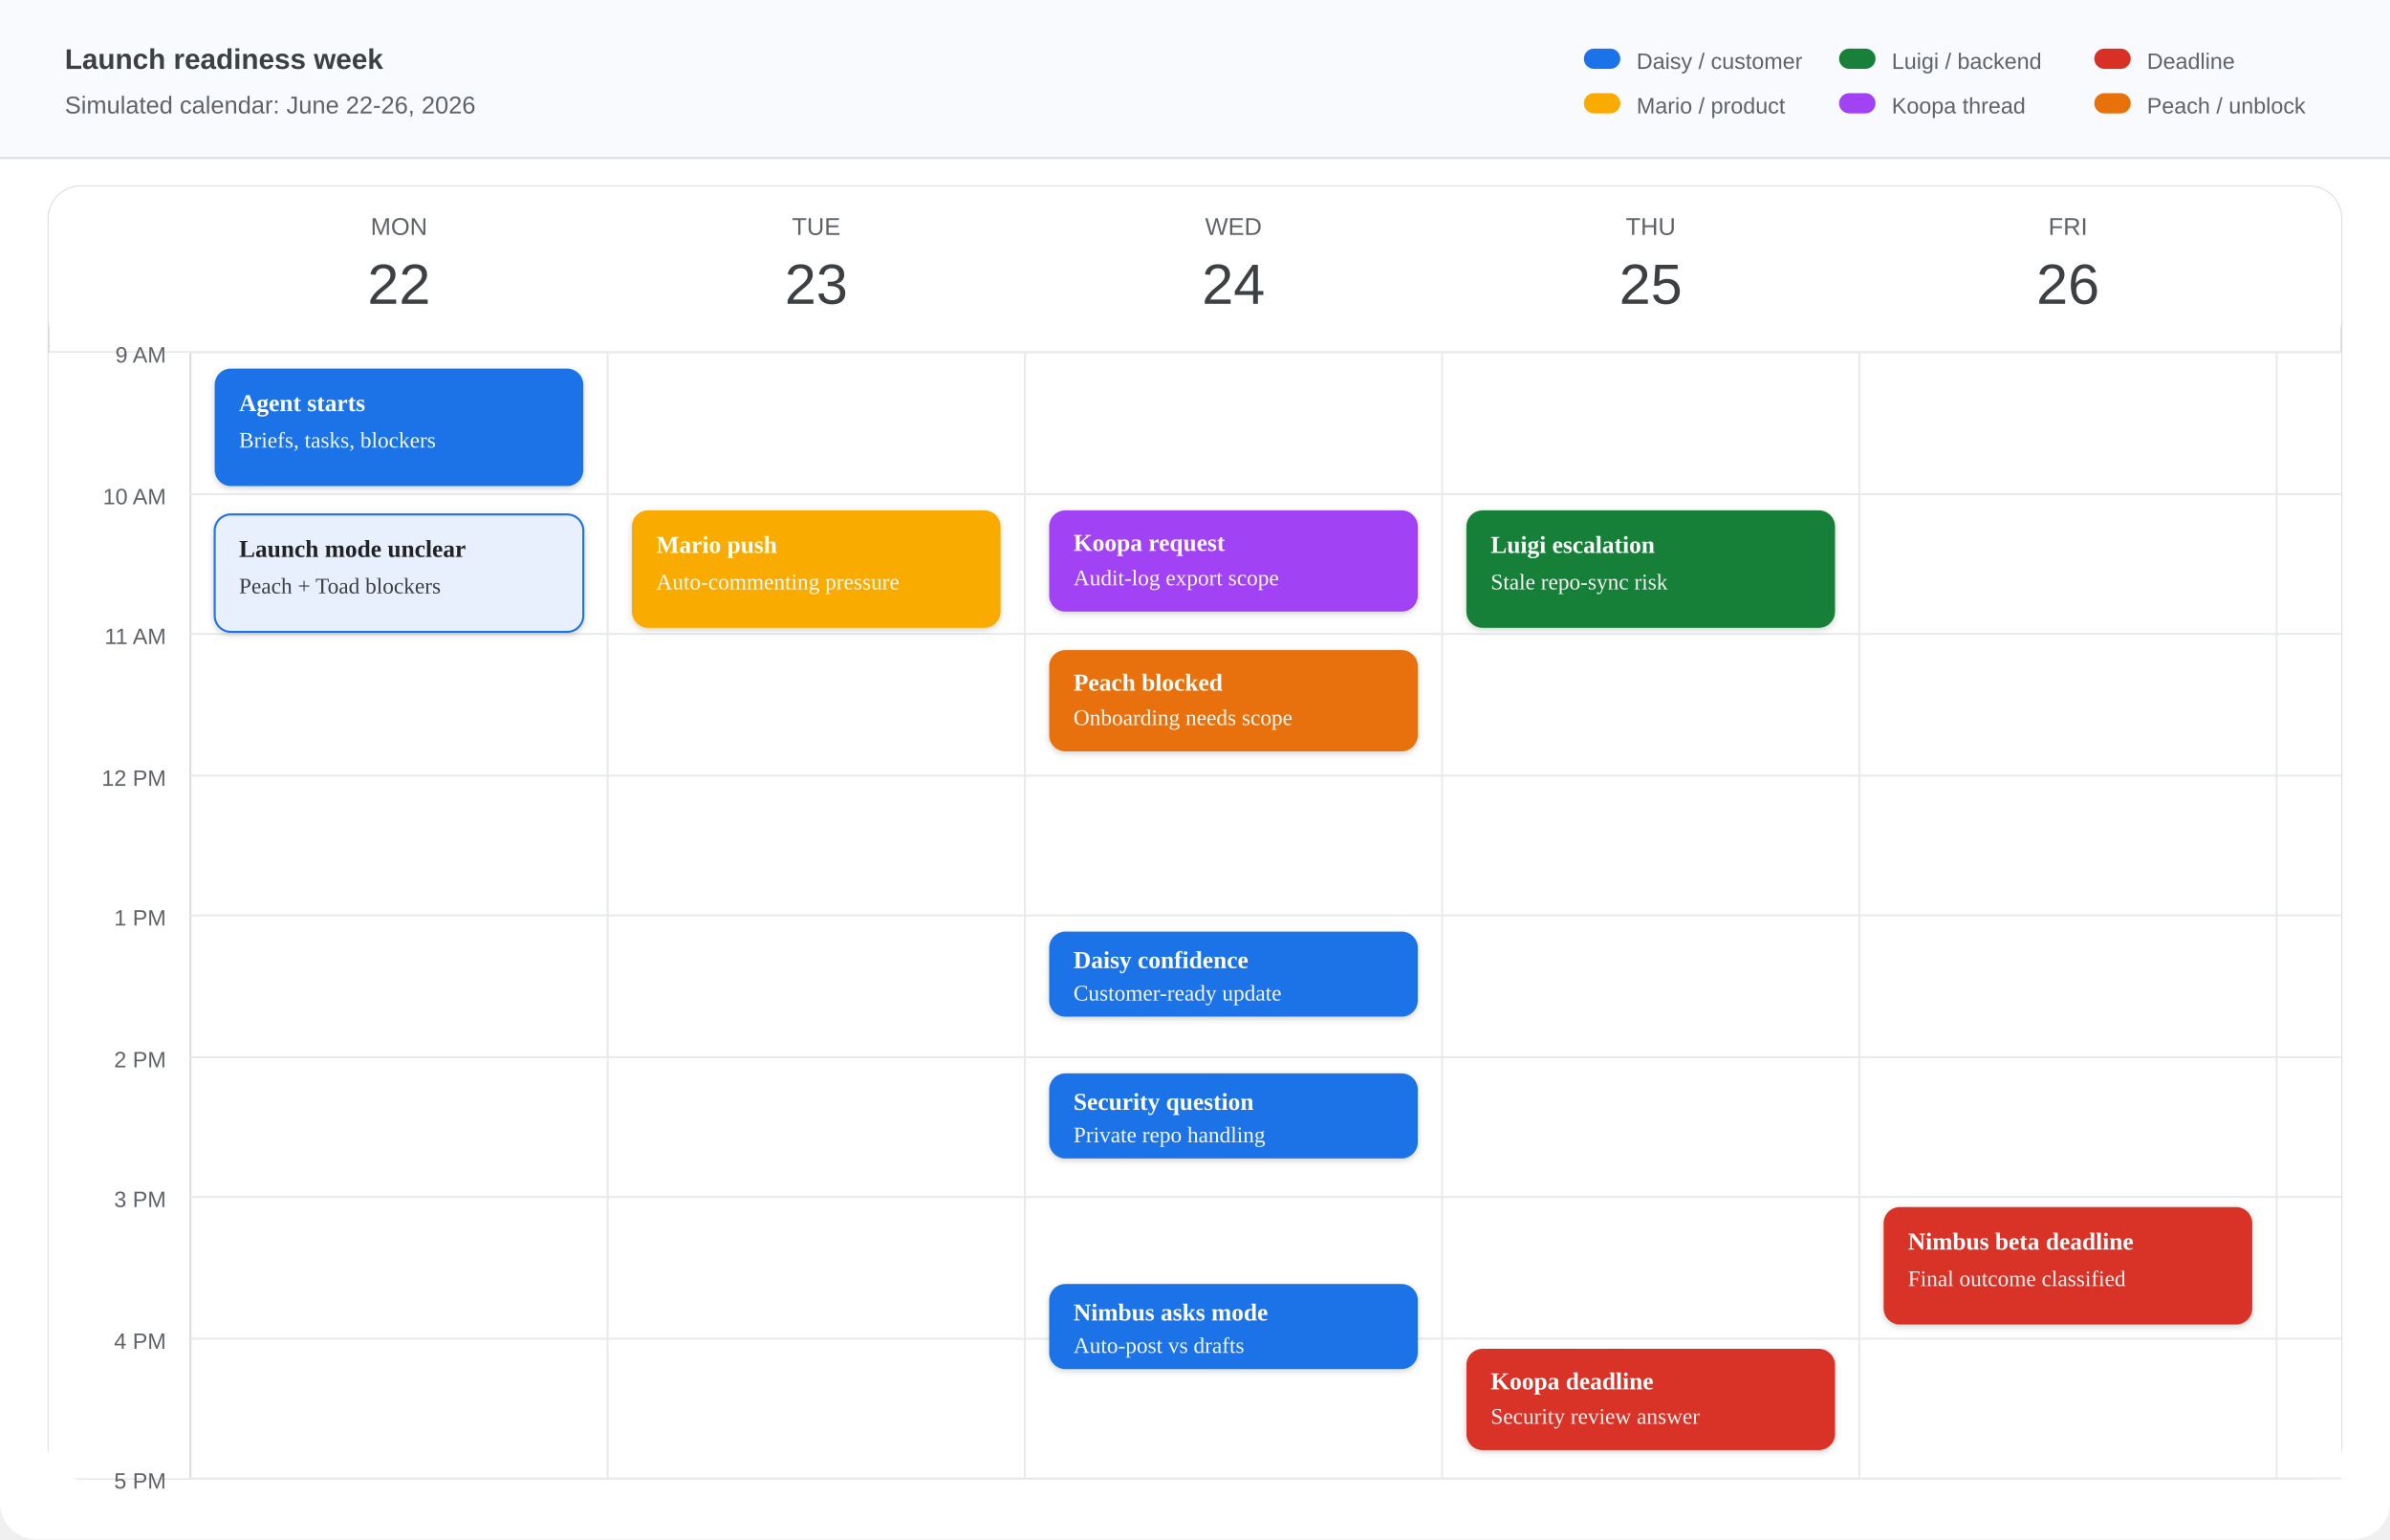
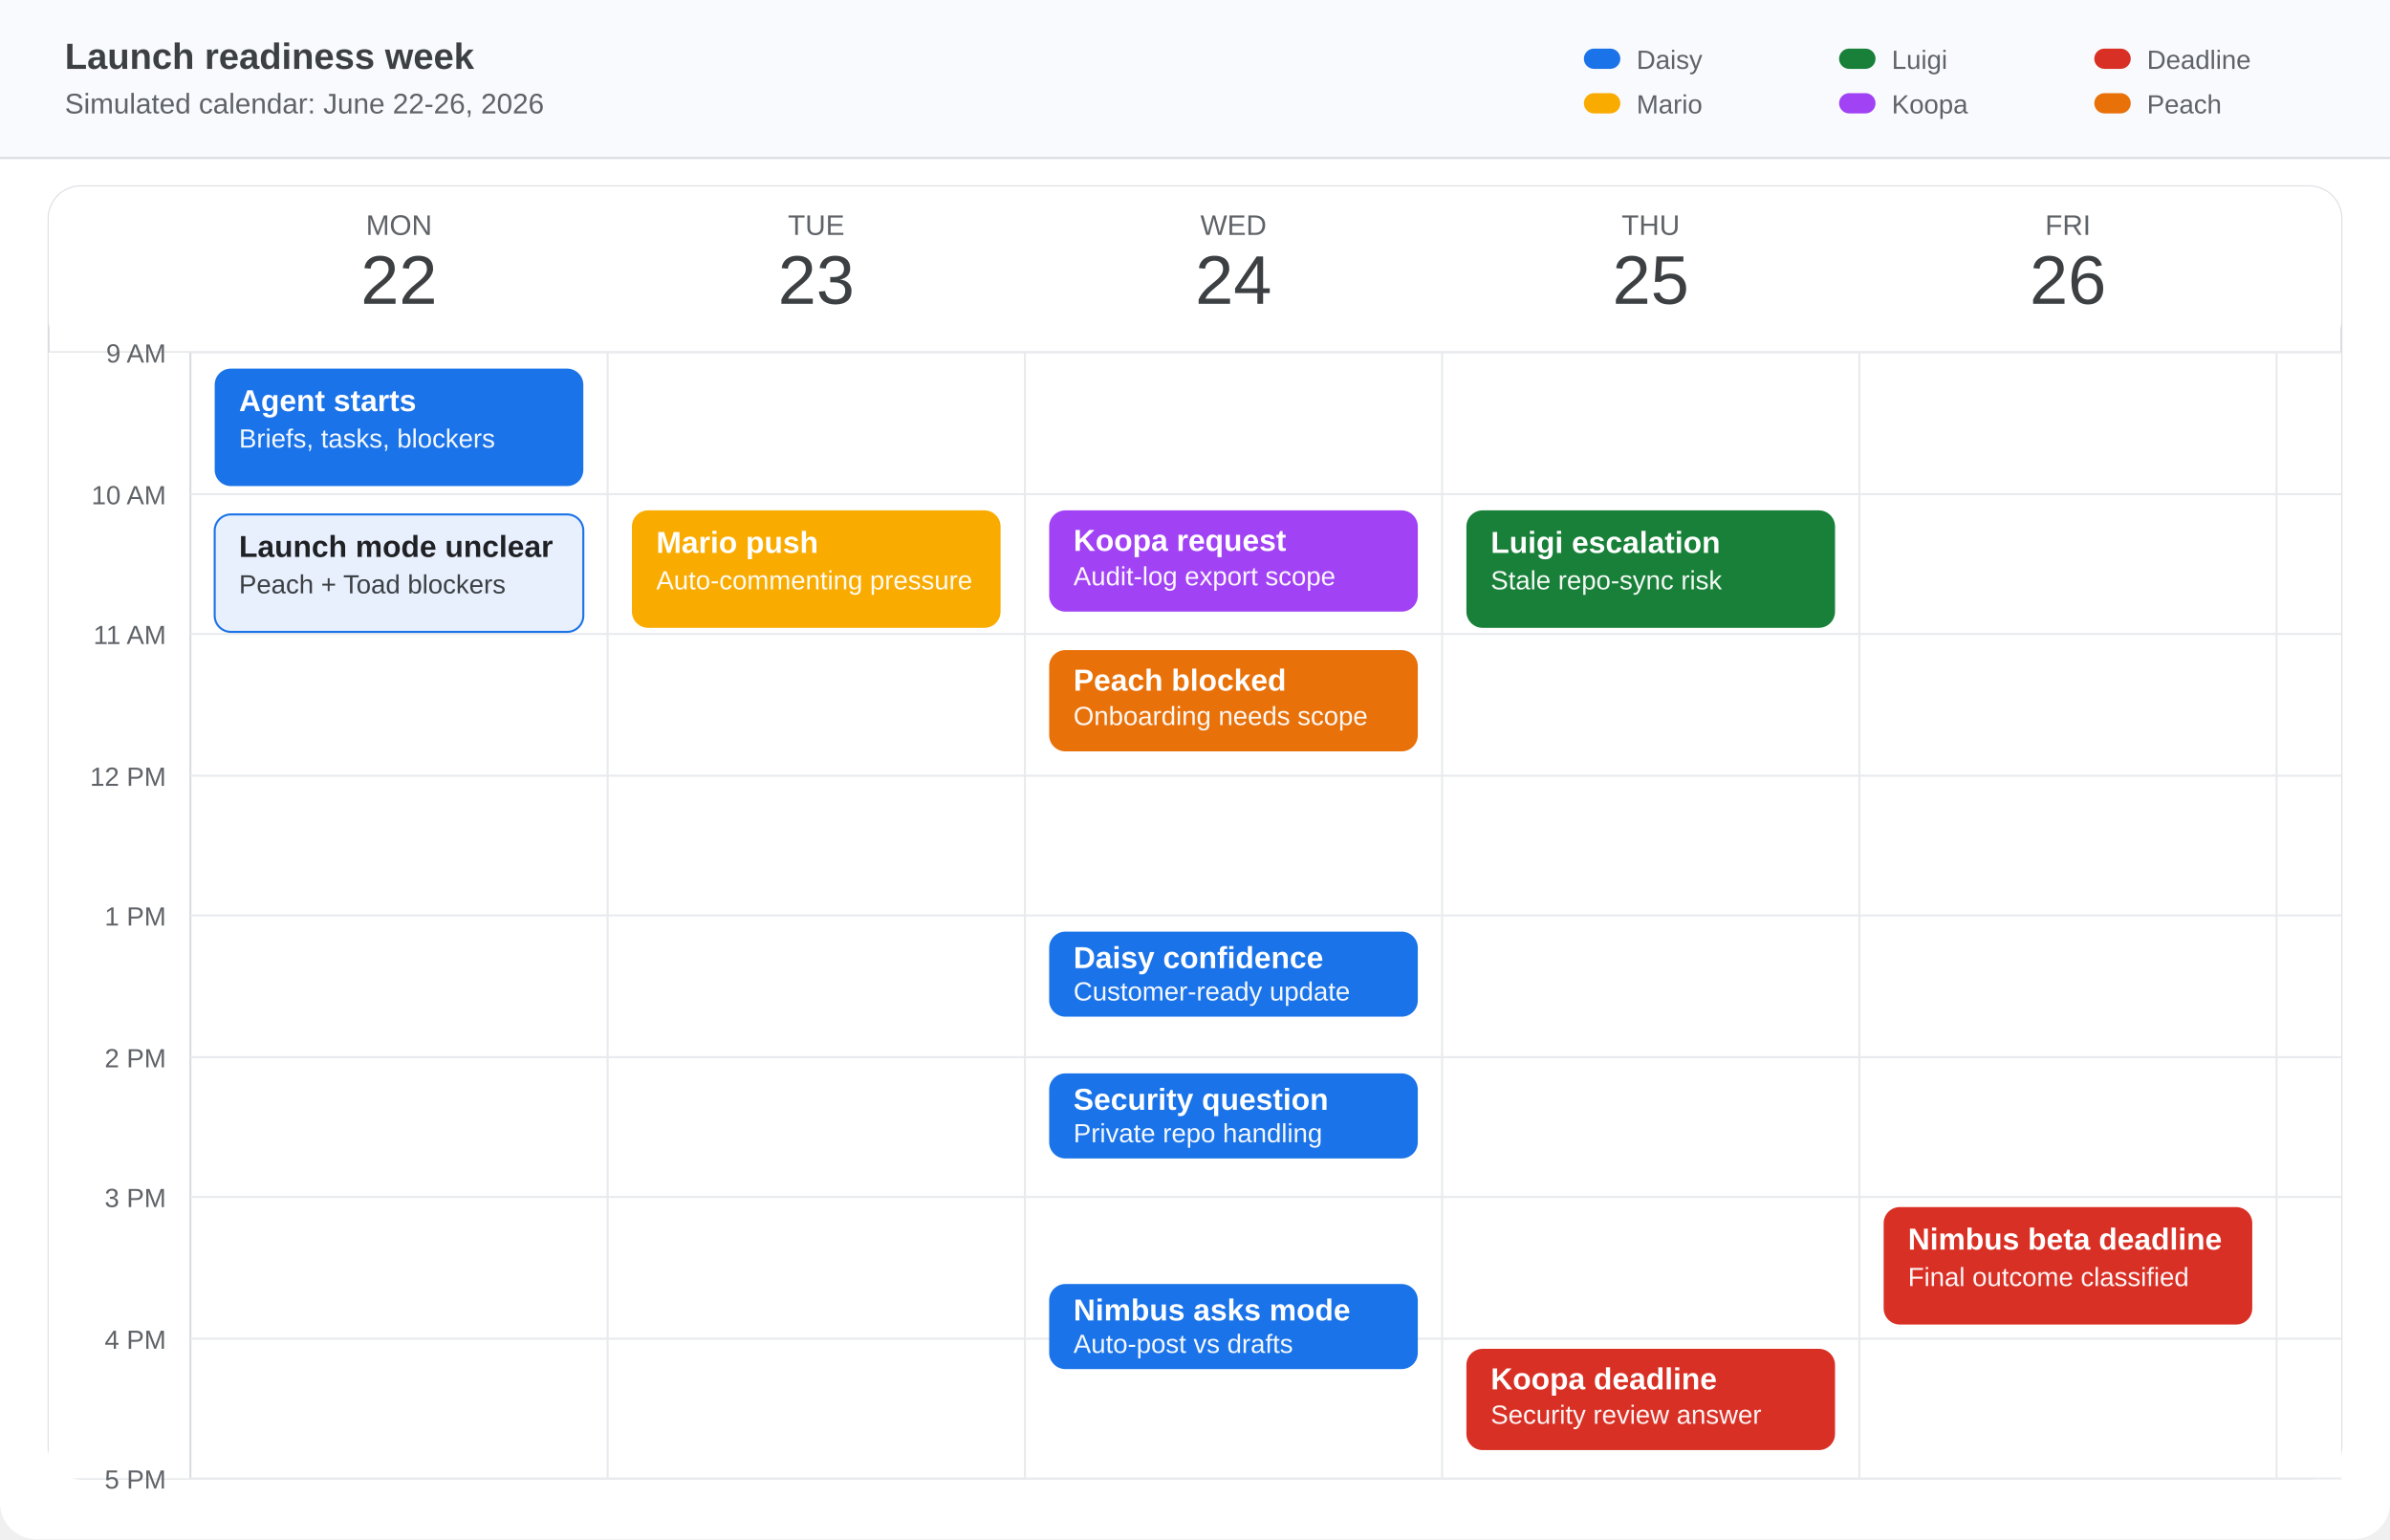
<svg xmlns="http://www.w3.org/2000/svg" width="1180" height="760" viewBox="0 0 1180 760" role="img" aria-labelledby="title desc">
  <defs>
    <filter id="shadow" x="-10%" y="-10%" width="120%" height="130%">
      <feDropShadow dx="0" dy="1" stdDeviation="1.5" flood-color="#000000" flood-opacity="0.18" />
    </filter>
    <style>
      .bg { fill: #ffffff; }
      .chrome { fill: #f8fafd; }
      .grid { stroke: #e8eaed; stroke-width: 1; }
      .major { stroke: #dadce0; stroke-width: 1; }
-       .text { font-family: Arial, Helvetica, sans-serif; fill: #3c4043; }
+       .text { font-family: Arial, Helvetica, sans-serif; fill: #3c4043; text-rendering: optimizeLegibility; }
      .muted { fill: #5f6368; }
-       .tiny { font-size: 11px; }
-       .small { font-size: 12px; }
-       .body { font-size: 13px; }
-       .label { font-size: 14px; font-weight: 700; }
-       .date { font-size: 28px; font-weight: 400; }
-       .event-title { font-size: 12px; font-weight: 700; fill: #ffffff; }
-       .event-meta { font-size: 11px; fill: #ffffff; opacity: 0.95; }
-       .event-dark { font-size: 12px; font-weight: 700; fill: #202124; }
-       .event-dark-meta { font-size: 11px; fill: #3c4043; }
+       .tiny { font-size: 13px; }
+       .small { font-size: 14px; }
+       .body { font-size: 14px; }
+       .label { font-size: 18px; font-weight: 700; }
+       .date { font-size: 34px; font-weight: 400; }
+       .event-title { font-family: Arial, Helvetica, sans-serif; font-size: 15px; font-weight: 700; fill: #ffffff; text-rendering: optimizeLegibility; }
+       .event-meta { font-family: Arial, Helvetica, sans-serif; font-size: 13px; fill: #ffffff; opacity: 0.95; text-rendering: optimizeLegibility; }
+       .event-dark { font-family: Arial, Helvetica, sans-serif; font-size: 15px; font-weight: 700; fill: #202124; text-rendering: optimizeLegibility; }
+       .event-dark-meta { font-family: Arial, Helvetica, sans-serif; font-size: 13px; fill: #3c4043; text-rendering: optimizeLegibility; }
    </style>
  </defs>
  <rect width="1180" height="760" rx="18" class="bg" />
  <rect x="0" y="0" width="1180" height="78" class="chrome" />
  <line x1="0" y1="78" x2="1180" y2="78" class="major" />
  <text x="32" y="34" class="text label">Launch readiness week</text>
  <text x="32" y="56" class="text small muted">Simulated calendar: June 22-26, 2026</text>
  <g transform="translate(782 24)">
    <rect x="0" y="0" width="18" height="10" rx="5" fill="#1a73e8" />
-     <text x="26" y="10" class="text tiny muted">Daisy / customer</text>
+     <text x="26" y="10" class="text tiny muted">Daisy</text>
    <rect x="126" y="0" width="18" height="10" rx="5" fill="#188038" />
-     <text x="152" y="10" class="text tiny muted">Luigi / backend</text>
+     <text x="152" y="10" class="text tiny muted">Luigi</text>
    <rect x="252" y="0" width="18" height="10" rx="5" fill="#d93025" />
    <text x="278" y="10" class="text tiny muted">Deadline</text>
    <rect x="0" y="22" width="18" height="10" rx="5" fill="#f9ab00" />
-     <text x="26" y="32" class="text tiny muted">Mario / product</text>
+     <text x="26" y="32" class="text tiny muted">Mario</text>
    <rect x="126" y="22" width="18" height="10" rx="5" fill="#a142f4" />
-     <text x="152" y="32" class="text tiny muted">Koopa thread</text>
+     <text x="152" y="32" class="text tiny muted">Koopa</text>
    <rect x="252" y="22" width="18" height="10" rx="5" fill="#e8710a" />
-     <text x="278" y="32" class="text tiny muted">Peach / unblock</text>
+     <text x="278" y="32" class="text tiny muted">Peach</text>
  </g>
  <g id="calendar" transform="translate(24 92)">
    <rect x="0" y="0" width="1132" height="638" rx="16" fill="#ffffff" stroke="#dadce0" />
    <rect x="0" y="0" width="1132" height="82" rx="16" fill="#ffffff" />
    <line x1="0" y1="82" x2="1132" y2="82" class="major" />
    <g transform="translate(70 0)">
      <g>
        <text x="103" y="24" text-anchor="middle" class="text small muted">MON</text>
        <text x="103" y="58" text-anchor="middle" class="text date">22</text>
      </g>
      <g transform="translate(206 0)">
        <text x="103" y="24" text-anchor="middle" class="text small muted">TUE</text>
        <text x="103" y="58" text-anchor="middle" class="text date">23</text>
      </g>
      <g transform="translate(412 0)">
        <text x="103" y="24" text-anchor="middle" class="text small muted">WED</text>
        <text x="103" y="58" text-anchor="middle" class="text date">24</text>
      </g>
      <g transform="translate(618 0)">
        <text x="103" y="24" text-anchor="middle" class="text small muted">THU</text>
        <text x="103" y="58" text-anchor="middle" class="text date">25</text>
      </g>
      <g transform="translate(824 0)">
        <text x="103" y="24" text-anchor="middle" class="text small muted">FRI</text>
        <text x="103" y="58" text-anchor="middle" class="text date">26</text>
      </g>
    </g>
    <g transform="translate(0 82)">
      <rect x="0" y="0" width="1132" height="556" fill="#ffffff" />
      <line x1="70" y1="0" x2="70" y2="556" class="major" />
      <line x1="276" y1="0" x2="276" y2="556" class="grid" />
      <line x1="482" y1="0" x2="482" y2="556" class="grid" />
      <line x1="688" y1="0" x2="688" y2="556" class="grid" />
      <line x1="894" y1="0" x2="894" y2="556" class="grid" />
      <line x1="1100" y1="0" x2="1100" y2="556" class="grid" />
      <g class="text tiny muted" text-anchor="end">
        <text x="58" y="5">9 AM</text>
        <text x="58" y="75">10 AM</text>
        <text x="58" y="144">11 AM</text>
        <text x="58" y="214">12 PM</text>
        <text x="58" y="283">1 PM</text>
        <text x="58" y="353">2 PM</text>
        <text x="58" y="422">3 PM</text>
        <text x="58" y="492">4 PM</text>
        <text x="58" y="561">5 PM</text>
      </g>
      <g class="grid">
        <line x1="70" y1="0" x2="1132" y2="0" />
        <line x1="70" y1="70" x2="1132" y2="70" />
        <line x1="70" y1="139" x2="1132" y2="139" />
        <line x1="70" y1="209" x2="1132" y2="209" />
        <line x1="70" y1="278" x2="1132" y2="278" />
        <line x1="70" y1="348" x2="1132" y2="348" />
        <line x1="70" y1="417" x2="1132" y2="417" />
        <line x1="70" y1="487" x2="1132" y2="487" />
        <line x1="70" y1="556" x2="1132" y2="556" />
      </g>
-       <g filter="url(#shadow)">
+       <g>
        <rect x="82" y="8" width="182" height="58" rx="8" fill="#1a73e8" />
        <text x="94" y="29" class="event-title">Agent starts</text>
        <text x="94" y="47" class="event-meta">Briefs, tasks, blockers</text>
        <rect x="82" y="80" width="182" height="58" rx="8" fill="#e8f0fe" stroke="#1a73e8" />
        <text x="94" y="101" class="event-dark">Launch mode unclear</text>
        <text x="94" y="119" class="event-dark-meta">Peach + Toad blockers</text>
        <rect x="288" y="78" width="182" height="58" rx="8" fill="#f9ab00" />
        <text x="300" y="99" class="event-title">Mario push</text>
        <text x="300" y="117" class="event-meta">Auto-commenting pressure</text>
        <rect x="494" y="78" width="182" height="50" rx="8" fill="#a142f4" />
        <text x="506" y="98" class="event-title">Koopa request</text>
        <text x="506" y="115" class="event-meta">Audit-log export scope</text>
        <rect x="494" y="147" width="182" height="50" rx="8" fill="#e8710a" />
        <text x="506" y="167" class="event-title">Peach blocked</text>
        <text x="506" y="184" class="event-meta">Onboarding needs scope</text>
        <rect x="494" y="286" width="182" height="42" rx="8" fill="#1a73e8" />
        <text x="506" y="304" class="event-title">Daisy confidence</text>
        <text x="506" y="320" class="event-meta">Customer-ready update</text>
        <rect x="494" y="356" width="182" height="42" rx="8" fill="#1a73e8" />
        <text x="506" y="374" class="event-title">Security question</text>
        <text x="506" y="390" class="event-meta">Private repo handling</text>
        <rect x="494" y="460" width="182" height="42" rx="8" fill="#1a73e8" />
        <text x="506" y="478" class="event-title">Nimbus asks mode</text>
        <text x="506" y="494" class="event-meta">Auto-post vs drafts</text>
        <rect x="700" y="78" width="182" height="58" rx="8" fill="#188038" />
        <text x="712" y="99" class="event-title">Luigi escalation</text>
        <text x="712" y="117" class="event-meta">Stale repo-sync risk</text>
        <rect x="700" y="492" width="182" height="50" rx="8" fill="#d93025" />
        <text x="712" y="512" class="event-title">Koopa deadline</text>
        <text x="712" y="529" class="event-meta">Security review answer</text>
        <rect x="906" y="422" width="182" height="58" rx="8" fill="#d93025" />
        <text x="918" y="443" class="event-title">Nimbus beta deadline</text>
        <text x="918" y="461" class="event-meta">Final outcome classified</text>
      </g>
    </g>
  </g>
</svg>
